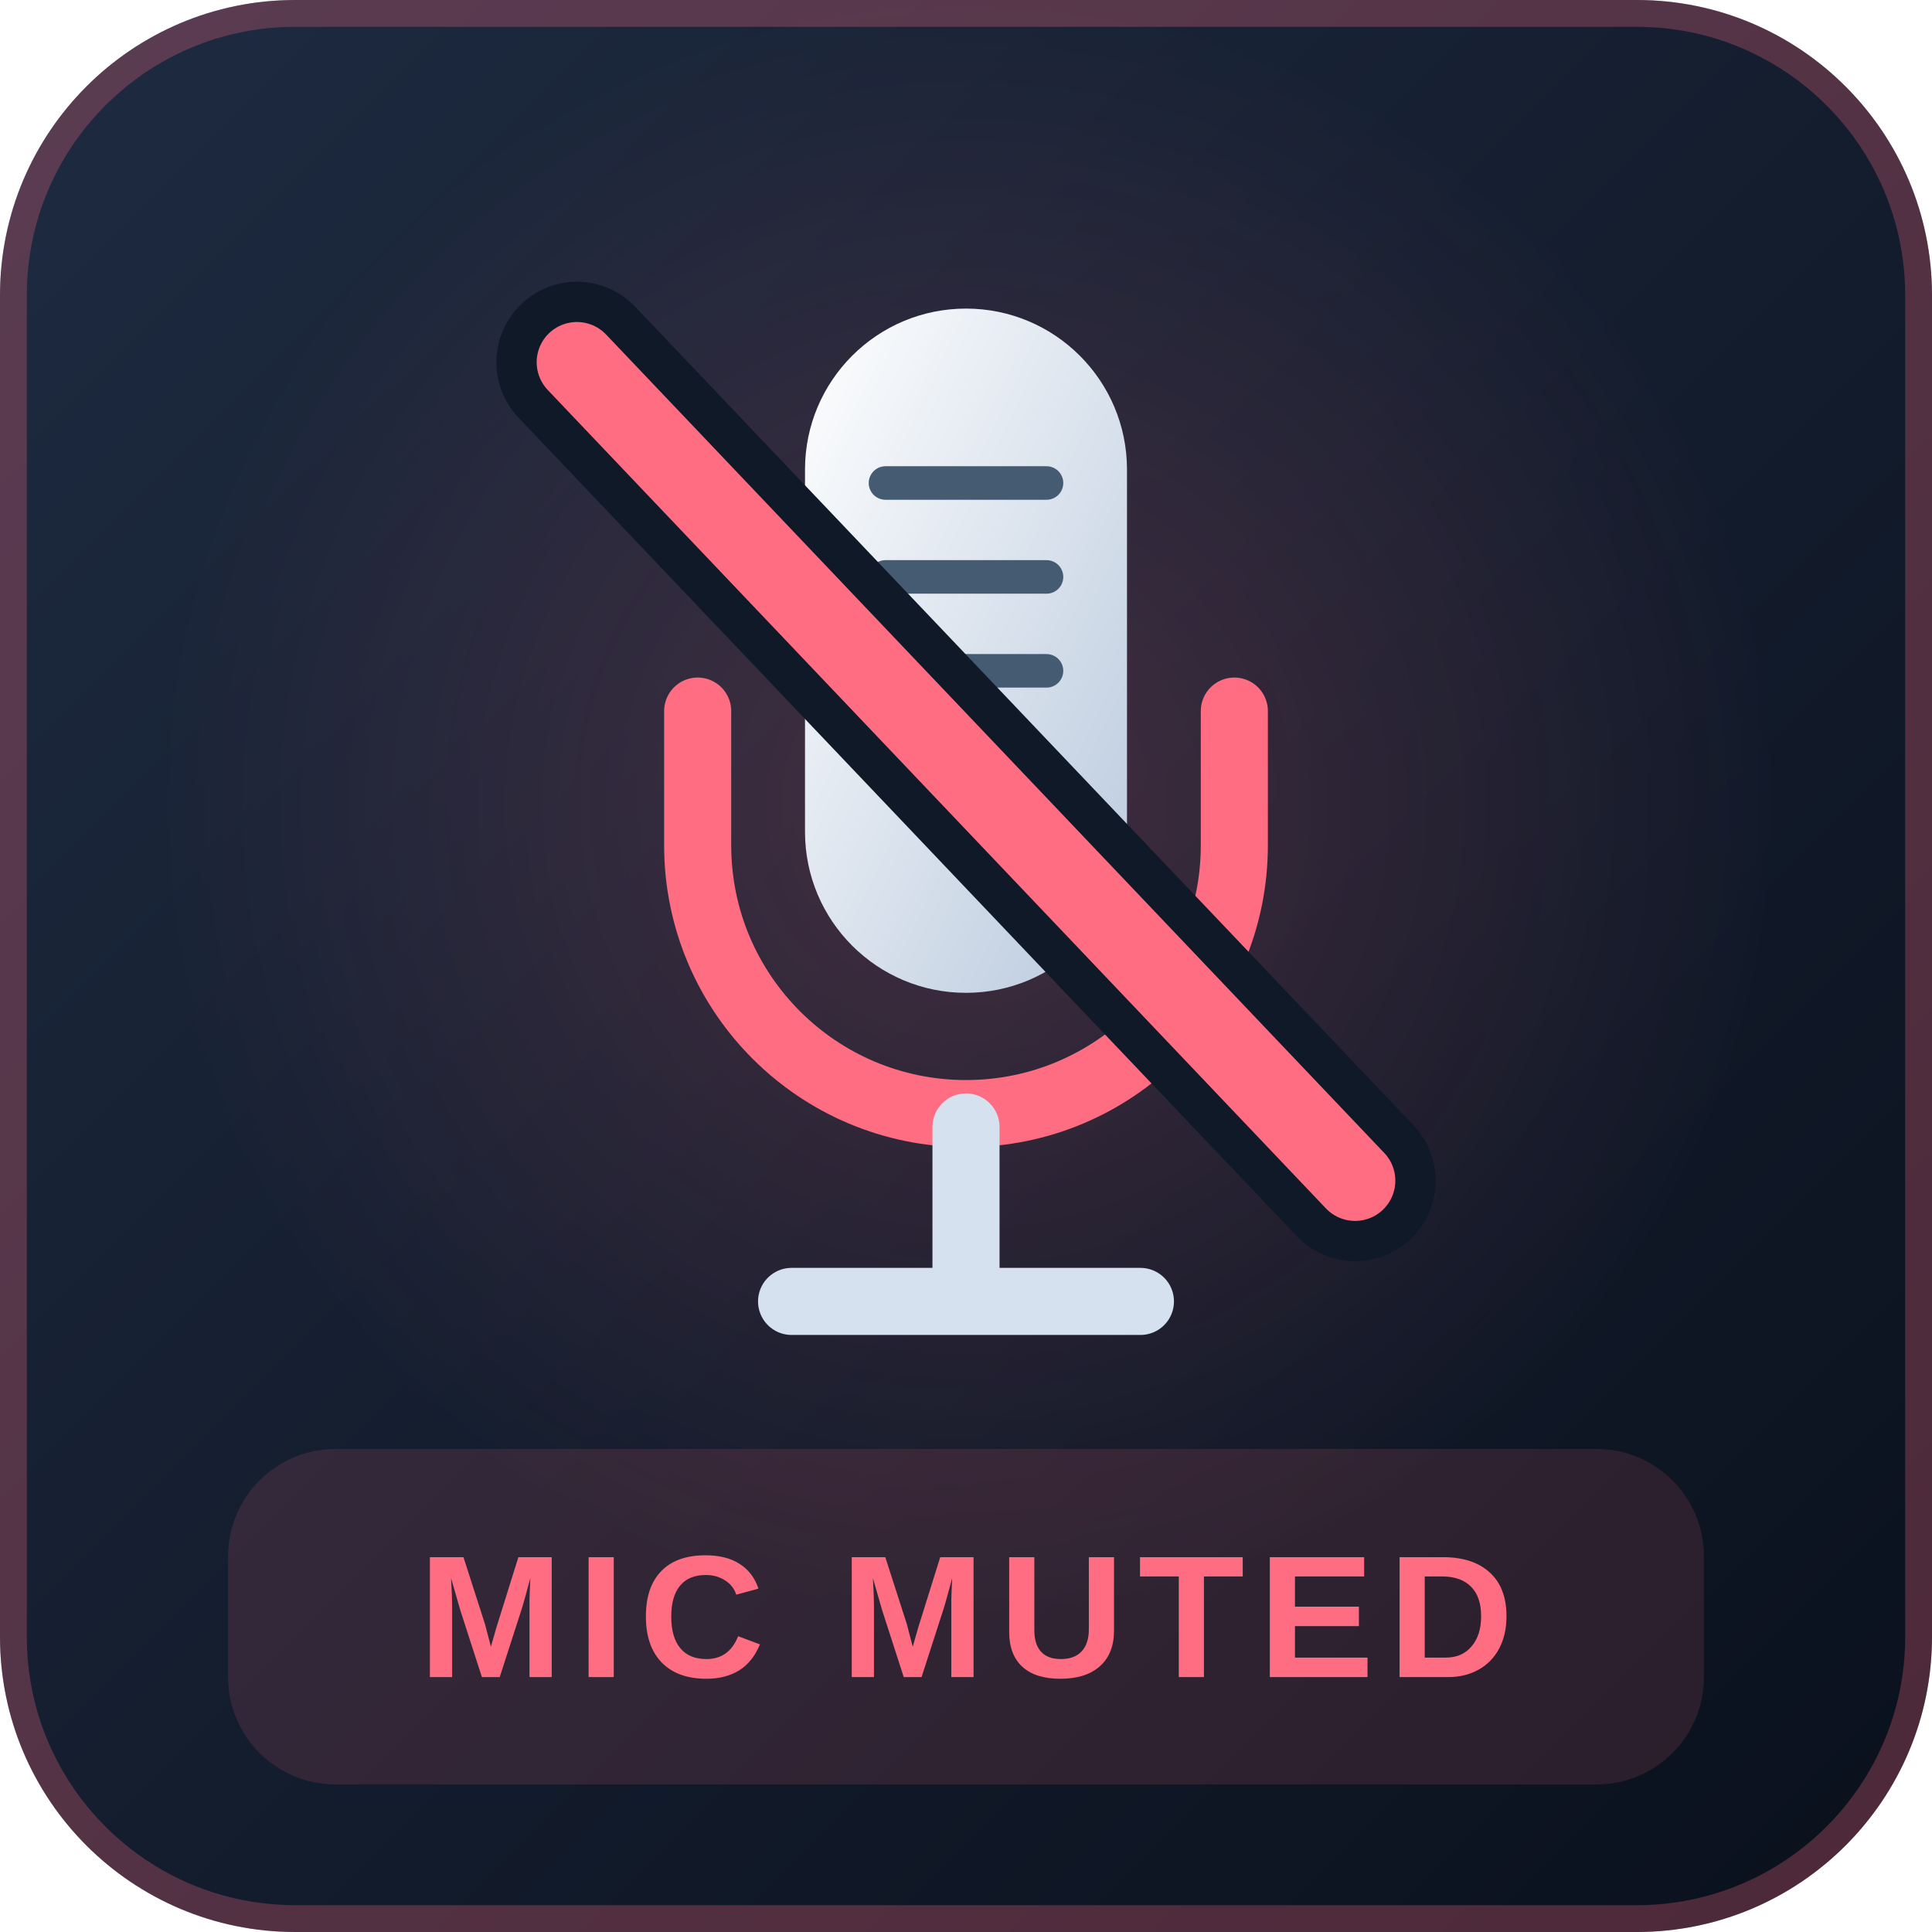
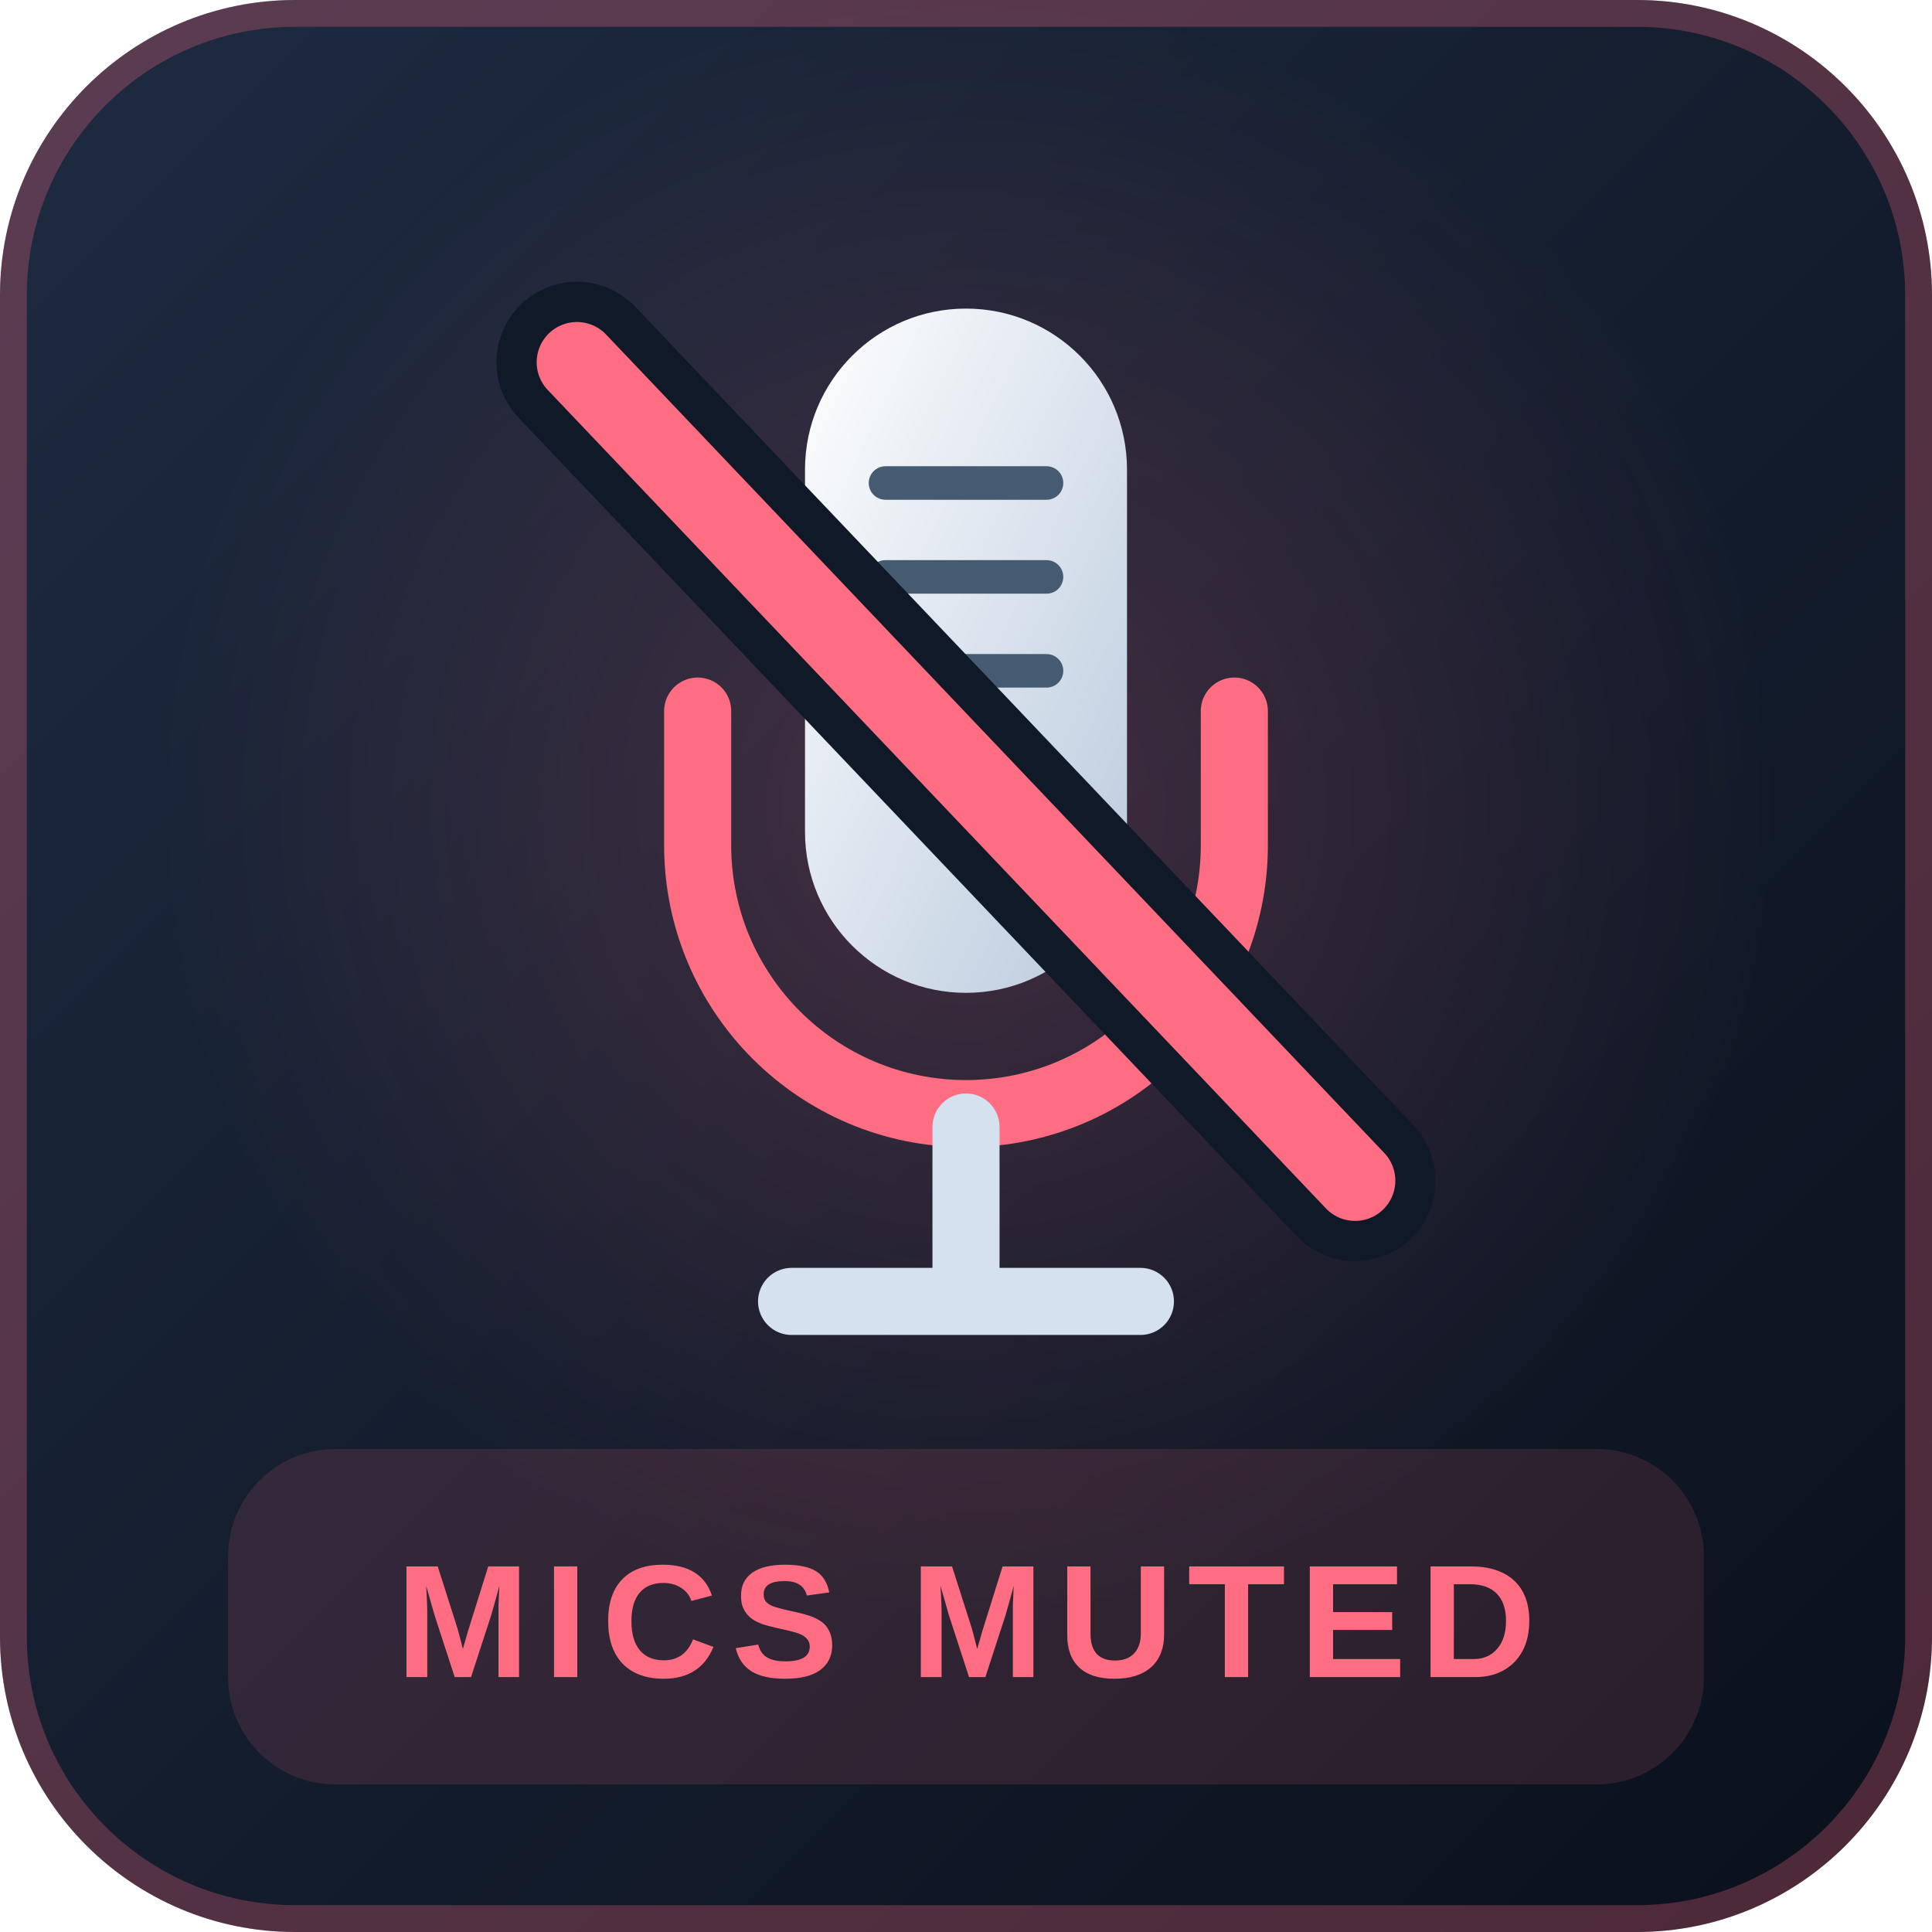
- <svg xmlns="http://www.w3.org/2000/svg" width="144" height="144" viewBox="0 0 144 144" role="img" aria-label="MIC MUTED">
+ <svg xmlns="http://www.w3.org/2000/svg" width="144" height="144" viewBox="0 0 144 144" role="img" aria-label="MICS MUTED">
  <defs>
    <linearGradient id="bg" x2="1" y2="1">
      <stop stop-color="#1e2b41" />
      <stop offset="1" stop-color="#0a101c" />
    </linearGradient>
    <radialGradient id="glow">
      <stop stop-color="#ff6d82" stop-opacity=".20" />
      <stop offset="1" stop-color="#ff6d82" stop-opacity="0" />
    </radialGradient>
    <linearGradient id="metal" x2="1" y2="1">
      <stop stop-color="#ffffff" />
      <stop offset="1" stop-color="#b9c9dd" />
    </linearGradient>
  </defs>
  <rect width="144" height="144" rx="22" fill="url(#bg)" />
  <rect x="1" y="1" width="142" height="142" rx="21" fill="none" stroke="#ff6d82" stroke-opacity=".27" stroke-width="2" />
  <circle cx="72" cy="60" r="60" fill="url(#glow)" />
  <path d="M52 53v10a20 20 0 0 0 40 0V53" fill="none" stroke="#ff6d82" stroke-width="5" stroke-linecap="round" />
  <path d="M72 84v13m-13 0h26" fill="none" stroke="#d5e1ef" stroke-width="5" stroke-linecap="round" />
  <rect x="60" y="23" width="24" height="51" rx="12" fill="url(#metal)" />
  <path d="M66 36h12m-12 7h12m-12 7h12" stroke="#455b72" stroke-width="2.5" stroke-linecap="round" />
  <path d="M43 27l58 61" fill="none" stroke="#101928" stroke-width="12" stroke-linecap="round" />
  <path d="M43 27l58 61" fill="none" stroke="#ff6d82" stroke-width="6" stroke-linecap="round" />
  <rect x="17" y="108" width="110" height="25" rx="8" fill="#ff6d82" fill-opacity=".13" />
-   <text x="72" y="125" text-anchor="middle" font-family="Segoe UI,Arial,sans-serif" font-size="13" font-weight="700" letter-spacing="1" fill="#ff6d82">MIC MUTED</text>
+   <text x="72" y="125" text-anchor="middle" font-family="Segoe UI,Arial,sans-serif" font-size="12" font-weight="700" letter-spacing="1" fill="#ff6d82">MICS MUTED</text>
</svg>
